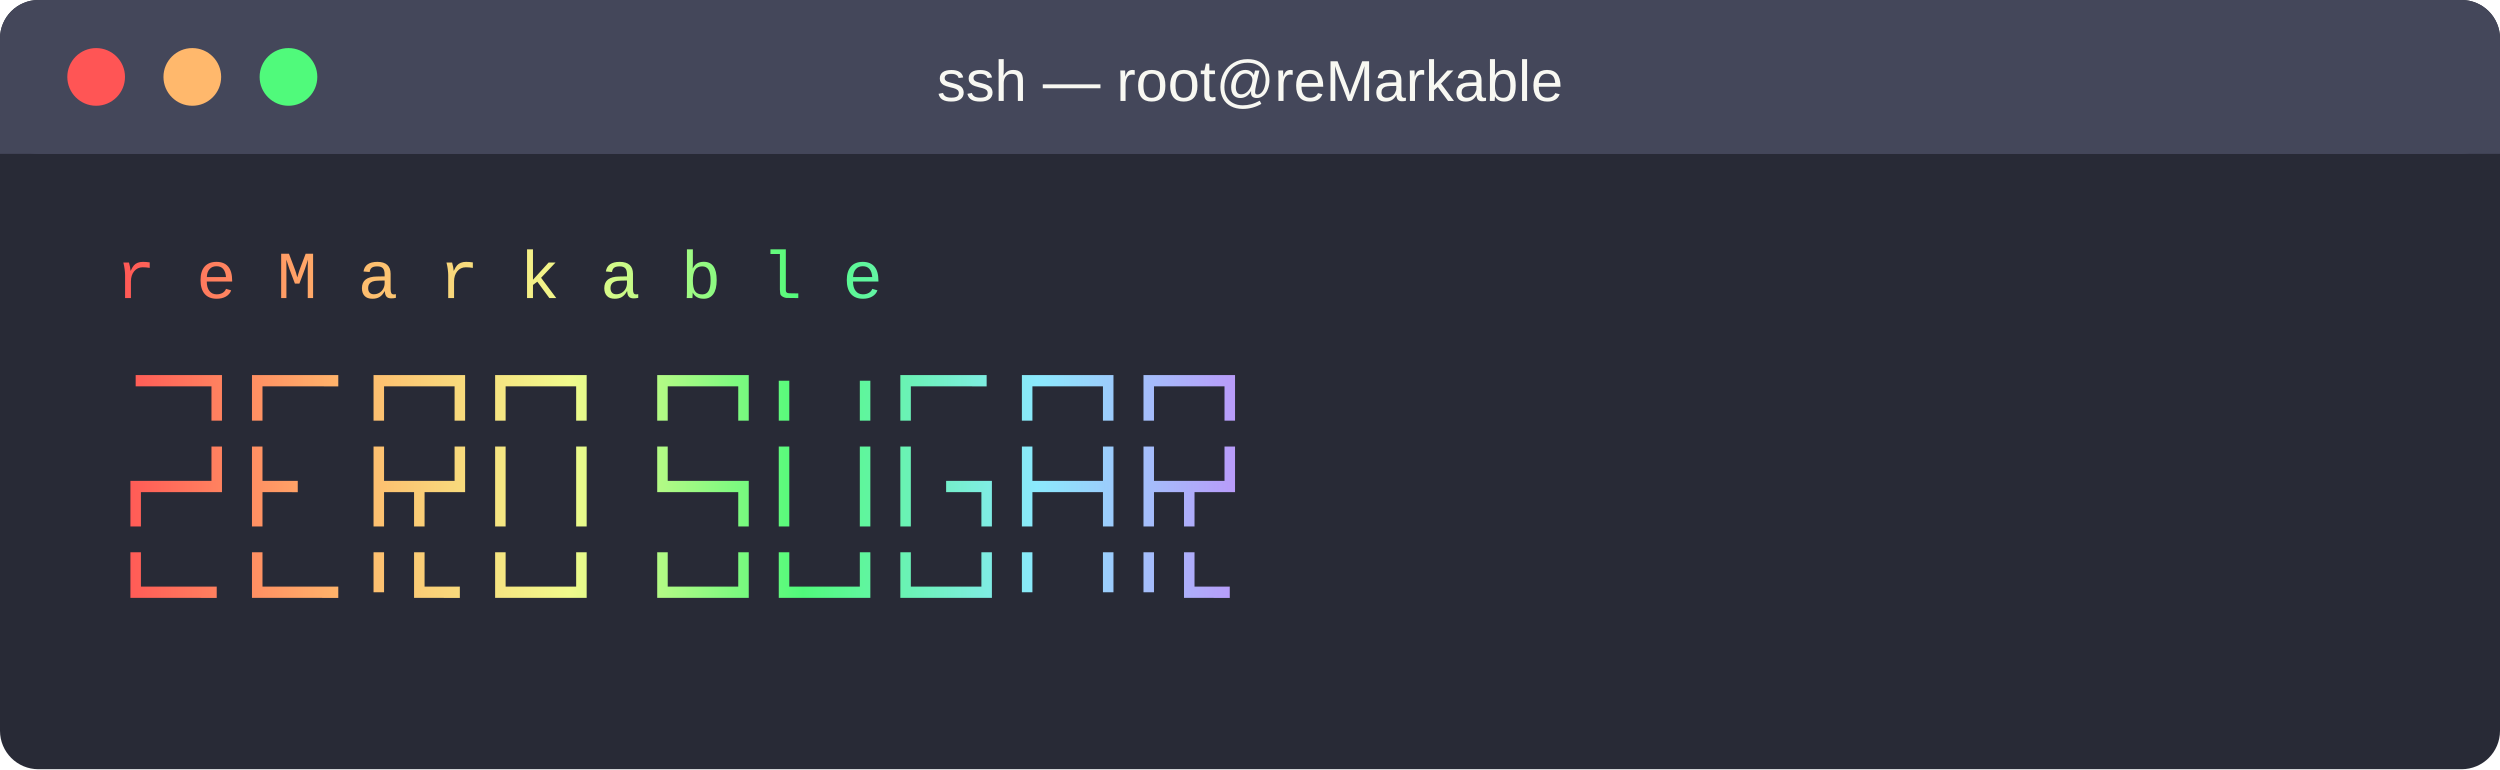
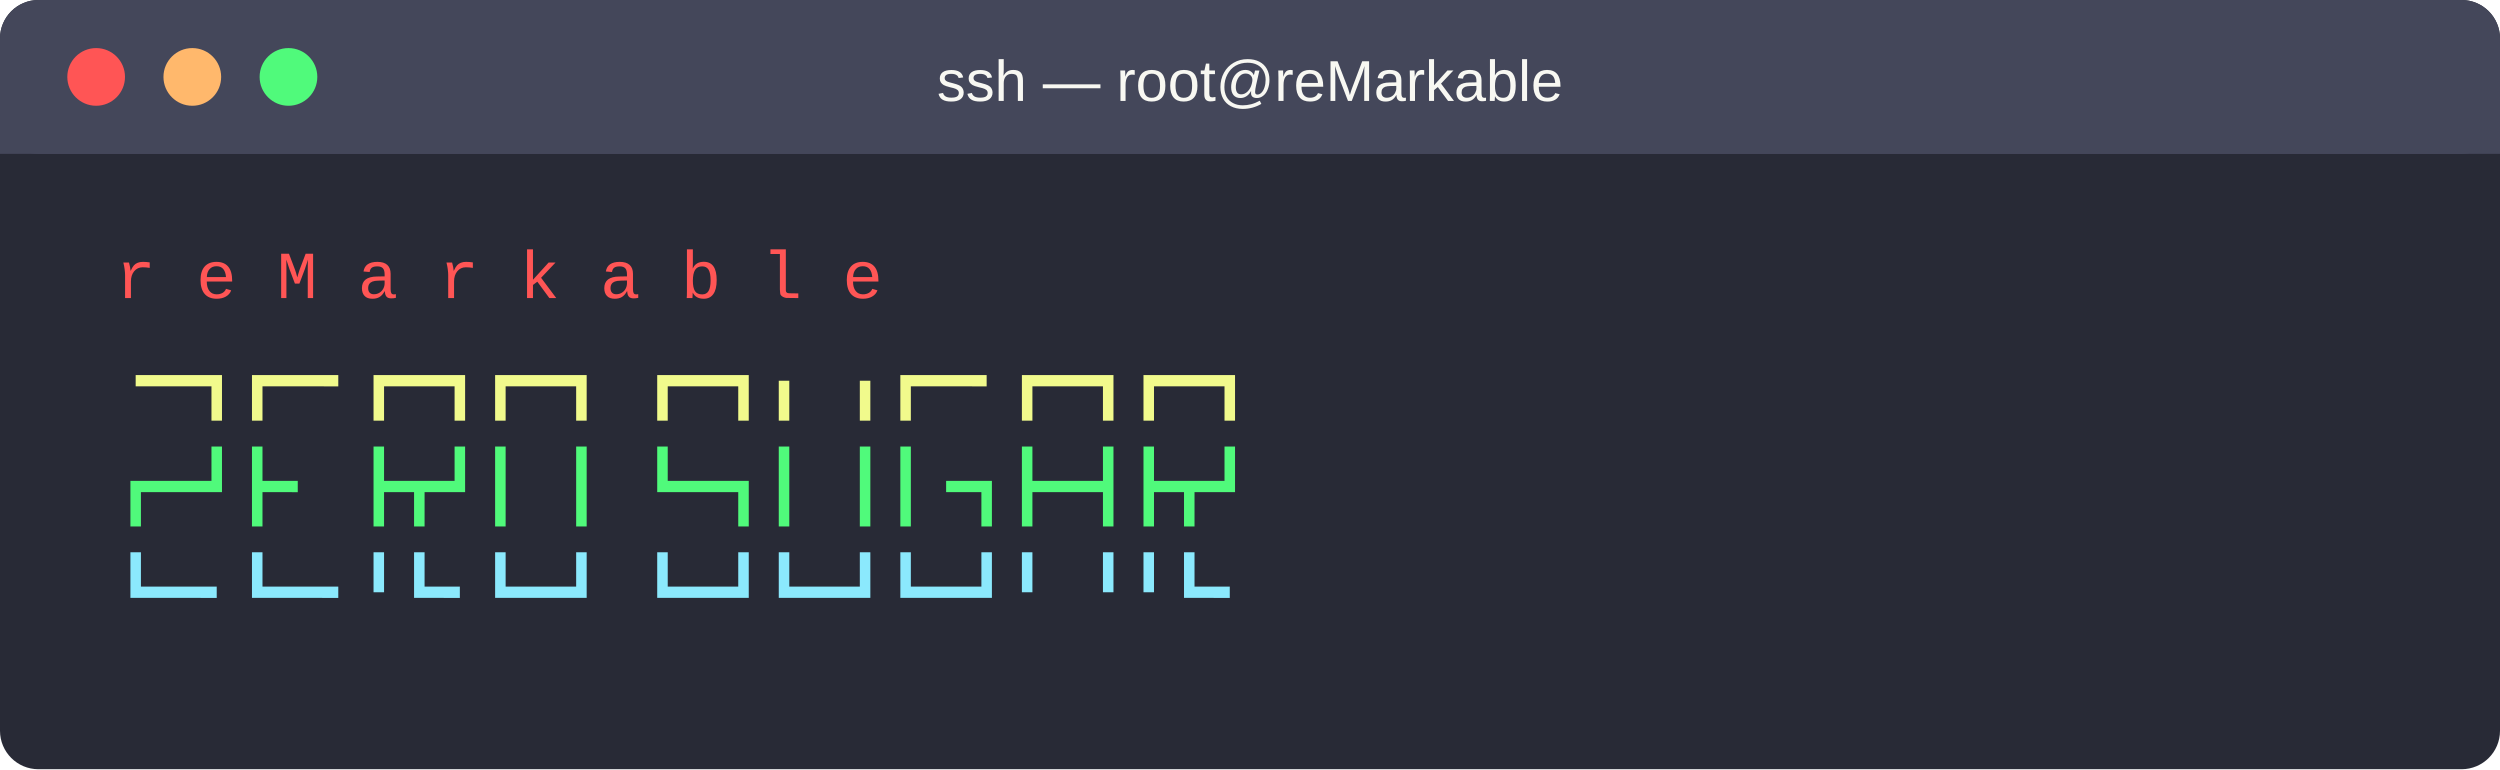
<svg xmlns="http://www.w3.org/2000/svg" width="520" height="160">
-   <defs>
-     <linearGradient id="rainbow" x1="24" y1="0" x2="310" y2="0" gradientUnits="userSpaceOnUse">
-       <stop offset="0%" stop-color="#ff5555" />
-       <stop offset="17%" stop-color="#ffb86c" />
-       <stop offset="33%" stop-color="#f1fa8c" />
-       <stop offset="50%" stop-color="#50fa7b" />
-       <stop offset="67%" stop-color="#8be9fd" />
-       <stop offset="83%" stop-color="#bd93f9" />
-       <stop offset="100%" stop-color="#ff79c6" />
-     </linearGradient>
-   </defs>
  <rect width="520" height="160" rx="8" fill="#282a36" />
  <rect width="520" height="32" rx="8" fill="#44475a" />
  <rect y="24" width="520" height="8" fill="#44475a" />
  <circle cx="20" cy="16" r="6" fill="#ff5555" />
  <circle cx="40" cy="16" r="6" fill="#ffb86c" />
  <circle cx="60" cy="16" r="6" fill="#50fa7b" />
  <text x="260" y="21" font-family="'Helvetica Neue', Arial, sans-serif" font-size="12" fill="#f8f8f2" text-anchor="middle">ssh — root@reMarkable</text>
-   <text font-family="'Courier New', 'DejaVu Sans Mono', 'Liberation Mono', monospace" font-size="14" fill="url(#rainbow)">
-     <tspan x="24" y="62">r e M a r k a b l e</tspan>
-     <tspan x="24" dy="22">╺━┓┏━╸┏━┓┏━┓   ┏━┓╻ ╻┏━╸┏━┓┏━┓</tspan>
-     <tspan x="24" dy="22">┏━┛┣╸ ┣┳┛┃ ┃   ┗━┓┃ ┃┃╺┓┣━┫┣┳┛</tspan>
-     <tspan x="24" dy="22">┗━╸┗━╸╹┗╸┗━┛   ┗━┛┗━┛┗━┛╹ ╹╹┗╸</tspan>
+   <text font-family="'Courier New', 'DejaVu Sans Mono', 'Liberation Mono', monospace" font-size="14">
+     <tspan x="24" y="62" fill="#ff5555">r e M a r k a b l e</tspan>
+     <tspan x="24" dy="22" fill="#f1fa8c">╺━┓┏━╸┏━┓┏━┓   ┏━┓╻ ╻┏━╸┏━┓┏━┓</tspan>
+     <tspan x="24" dy="22" fill="#50fa7b">┏━┛┣╸ ┣┳┛┃ ┃   ┗━┓┃ ┃┃╺┓┣━┫┣┳┛</tspan>
+     <tspan x="24" dy="22" fill="#8be9fd">┗━╸┗━╸╹┗╸┗━┛   ┗━┛┗━┛┗━┛╹ ╹╹┗╸</tspan>
  </text>
</svg>
